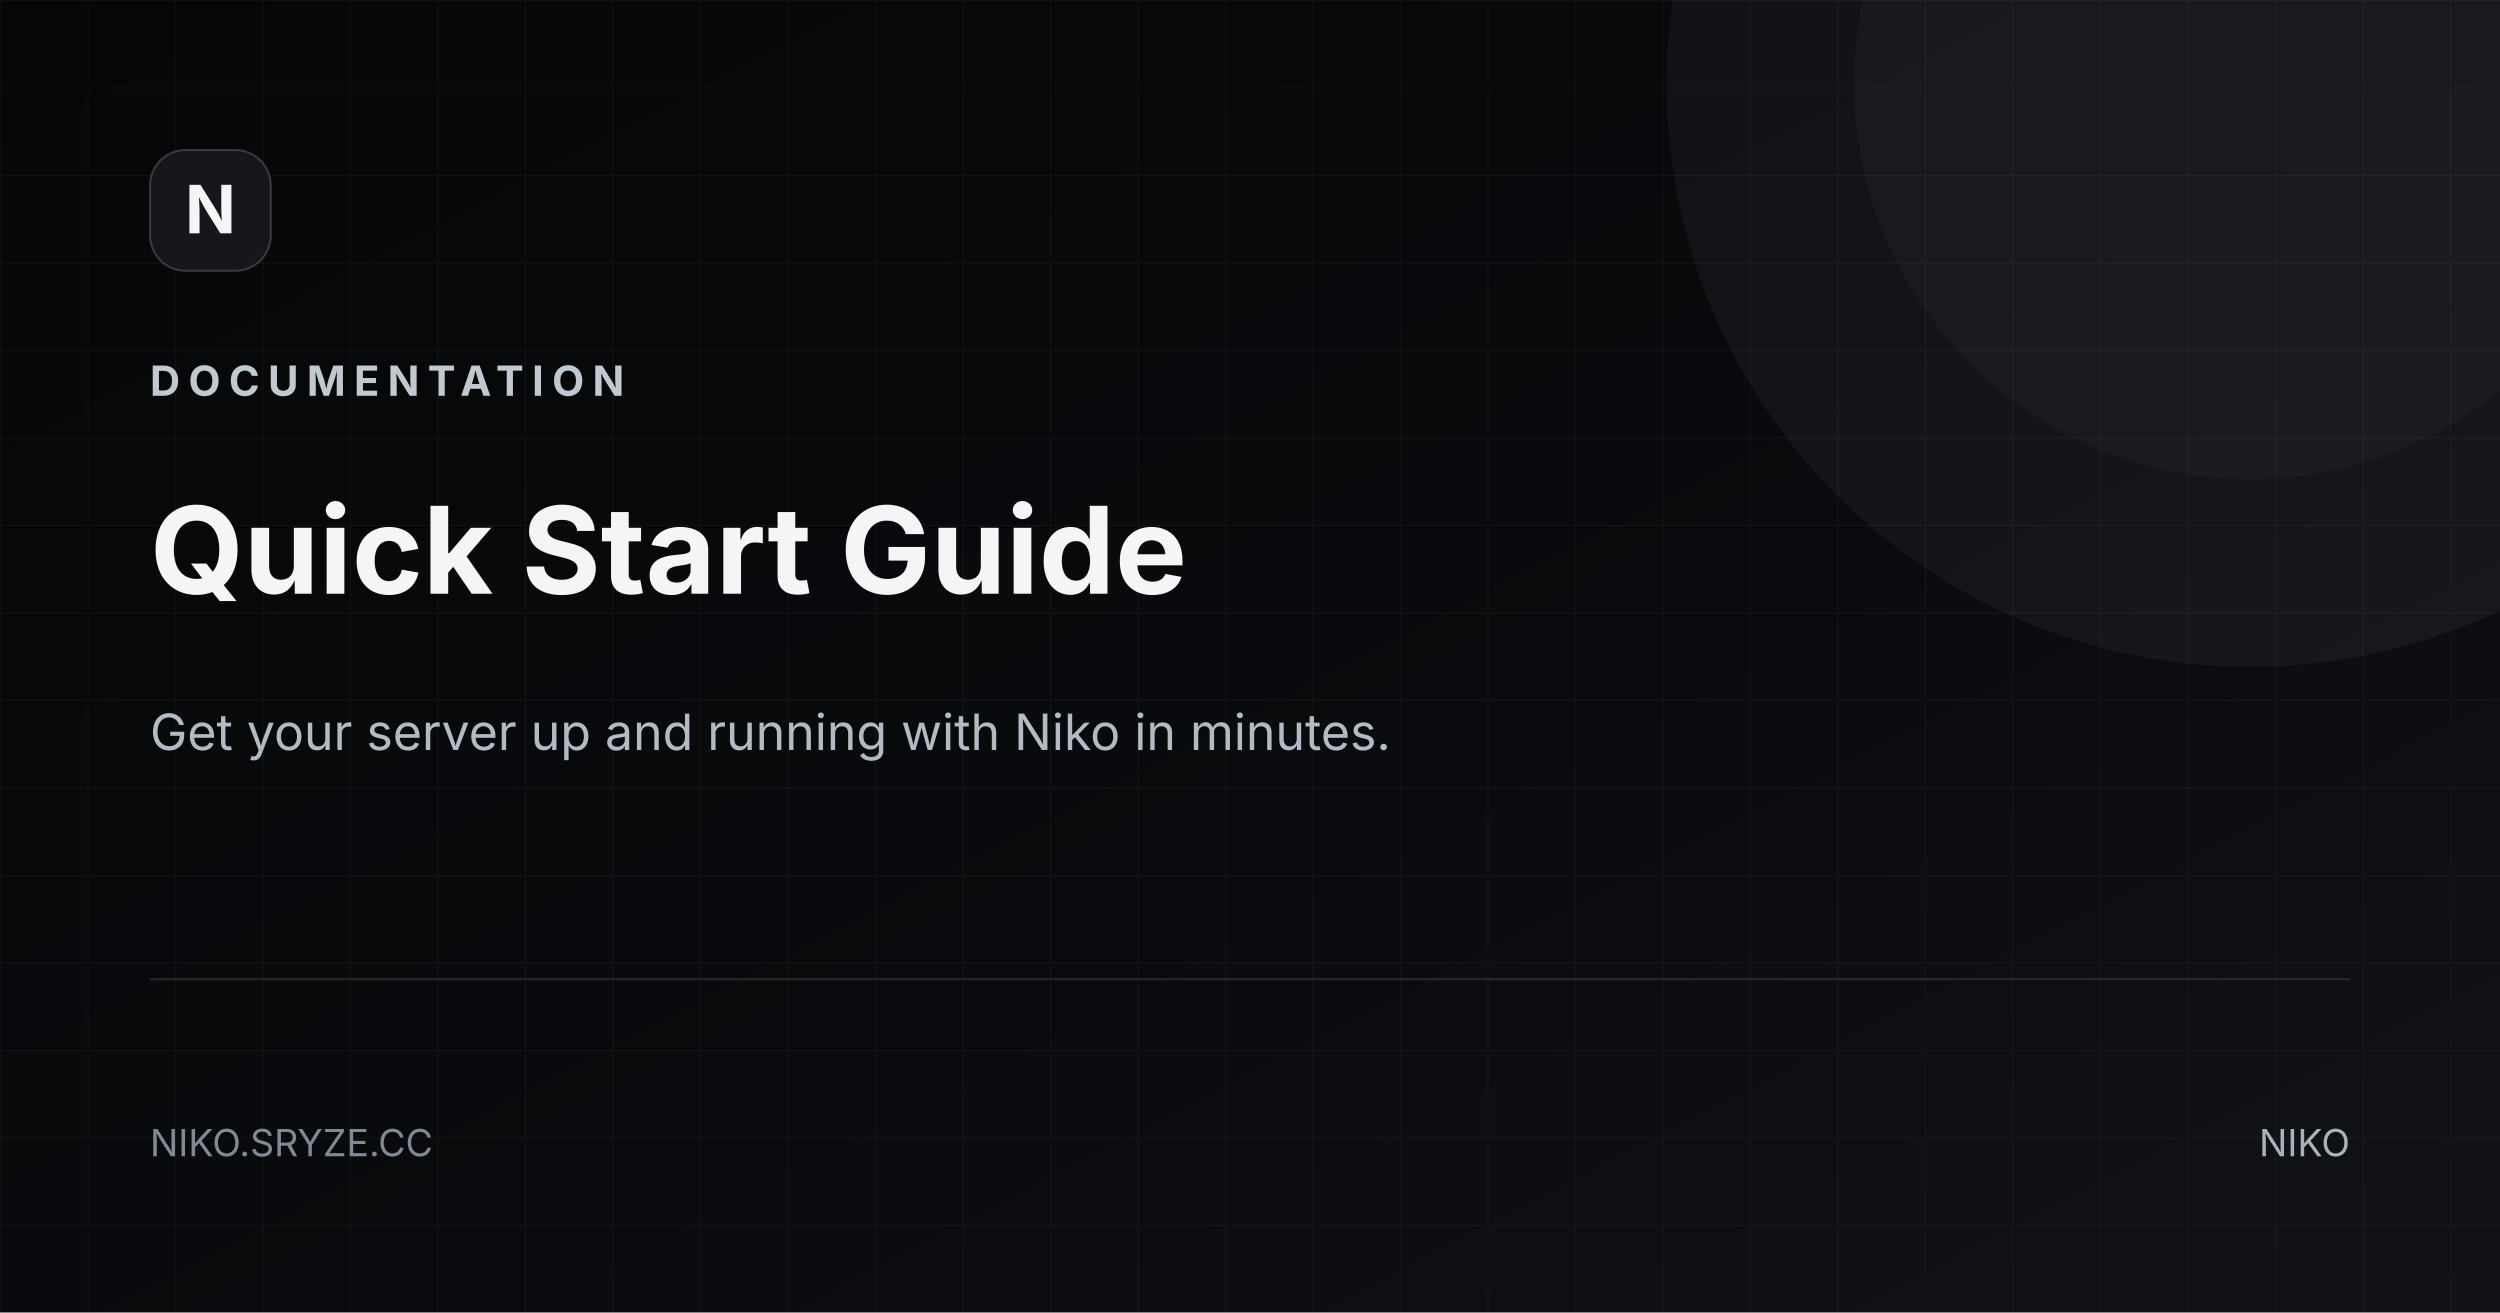
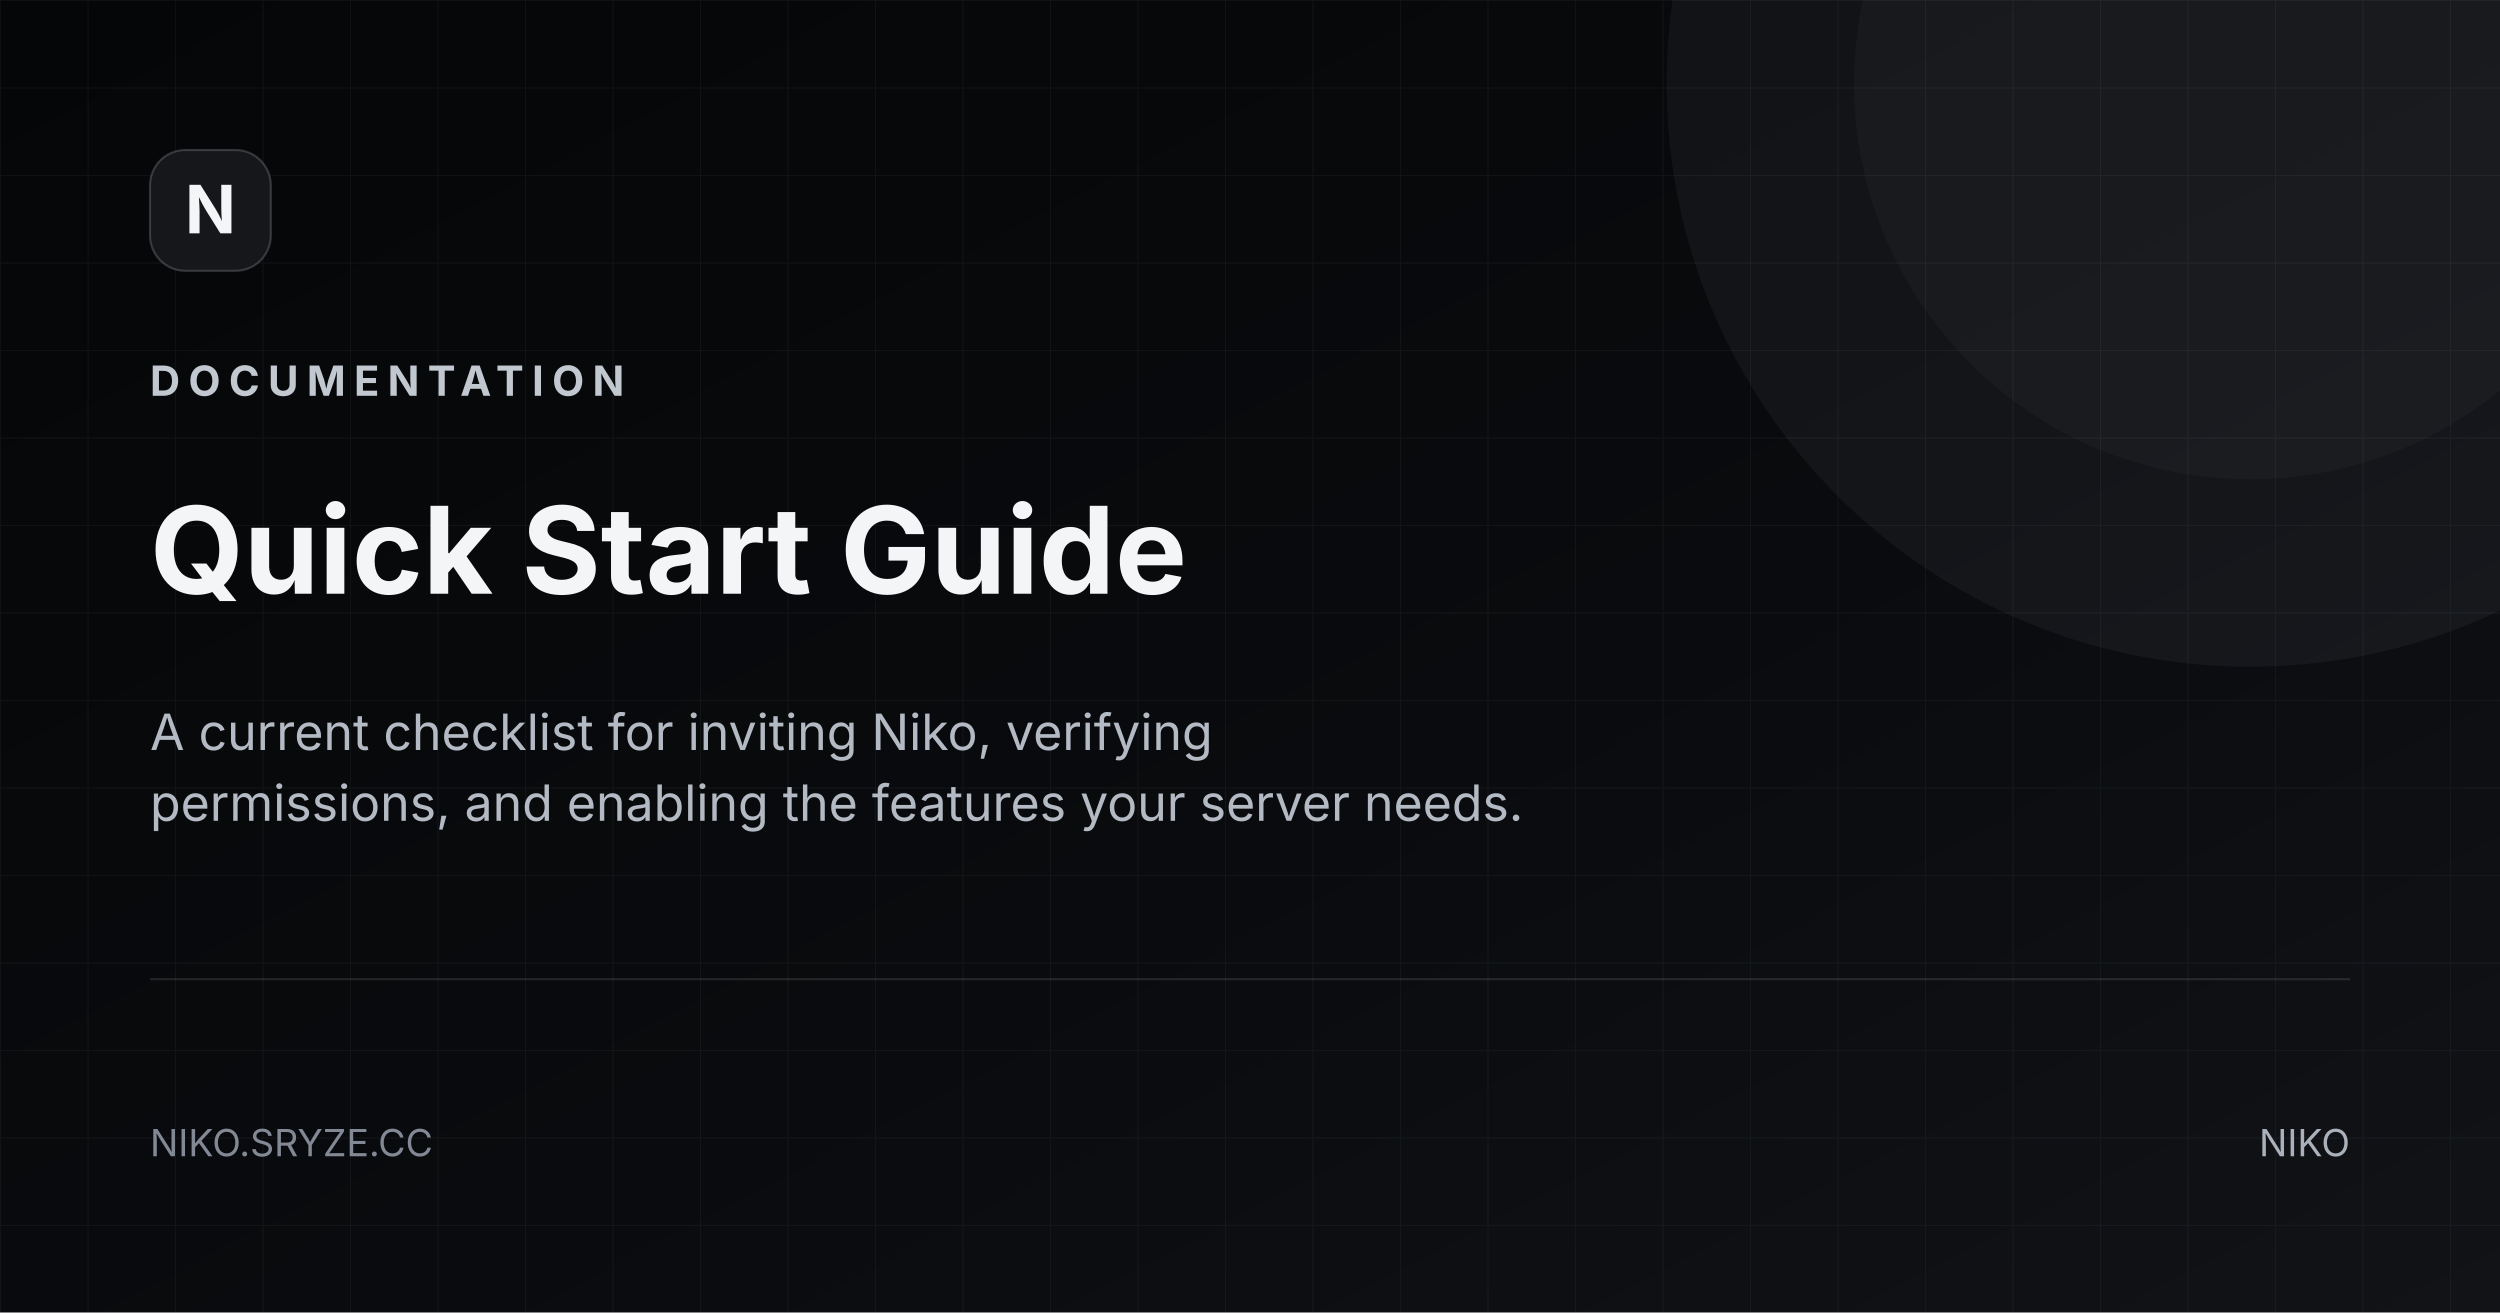
<svg xmlns="http://www.w3.org/2000/svg" width="1200" height="630" viewBox="0 0 1200 630">
  <defs>
    <linearGradient id="bg" x1="0" y1="0" x2="1" y2="1">
      <stop stop-color="#050607" />
      <stop offset=".58" stop-color="#0a0b0e" />
      <stop offset="1" stop-color="#111317" />
    </linearGradient>
    <pattern id="grid" width="42" height="42" patternUnits="userSpaceOnUse">
      <path d="M42 0H0V42" fill="none" stroke="#dce1e8" stroke-opacity=".045" />
    </pattern>
  </defs>
  <rect width="1200" height="630" fill="url(#bg)" />
  <rect width="1200" height="630" fill="url(#grid)" />
  <circle cx="1080" cy="40" r="280" fill="#aab1ba" fill-opacity=".065" />
  <circle cx="1080" cy="40" r="190" fill="#d5d9df" fill-opacity=".035" />
  <path d="M72 470H1128" stroke="#dce1e8" stroke-opacity=".12" />
  <rect x="72" y="72" width="58" height="58" rx="17" fill="#15171b" stroke="#dce1e8" stroke-opacity=".2" />
  <text x="101" y="112" text-anchor="middle" fill="#f4f5f7" font-family="Inter,sans-serif" font-size="32" font-weight="700">N</text>
  <text x="72" y="190" fill="#c2c8d0" font-family="Inter,sans-serif" font-size="20" font-weight="700" letter-spacing="4">DOCUMENTATION</text>
  <text x="72" y="285" fill="#f4f5f7" font-family="Inter,sans-serif" font-size="58" font-weight="700">Quick Start Guide</text>
-   <text x="72" y="360" fill="#b4bac3" font-family="Inter,sans-serif" font-size="24">Get your server up and running with Niko in minutes.</text>
+   <text x="72" y="360" fill="#b4bac3" font-family="Inter,sans-serif" font-size="24">A current checklist for inviting Niko, verifying</text>
+   <text x="72" y="394" fill="#b4bac3" font-family="Inter,sans-serif" font-size="24">permissions, and enabling the features your server needs.</text>
  <text x="72" y="555" fill="#828994" font-family="Inter,sans-serif" font-size="18">NIKO.SRYZE.CC</text>
  <text x="1128" y="555" text-anchor="end" fill="#aab1ba" font-family="Inter,sans-serif" font-size="18">NIKO</text>
</svg>
